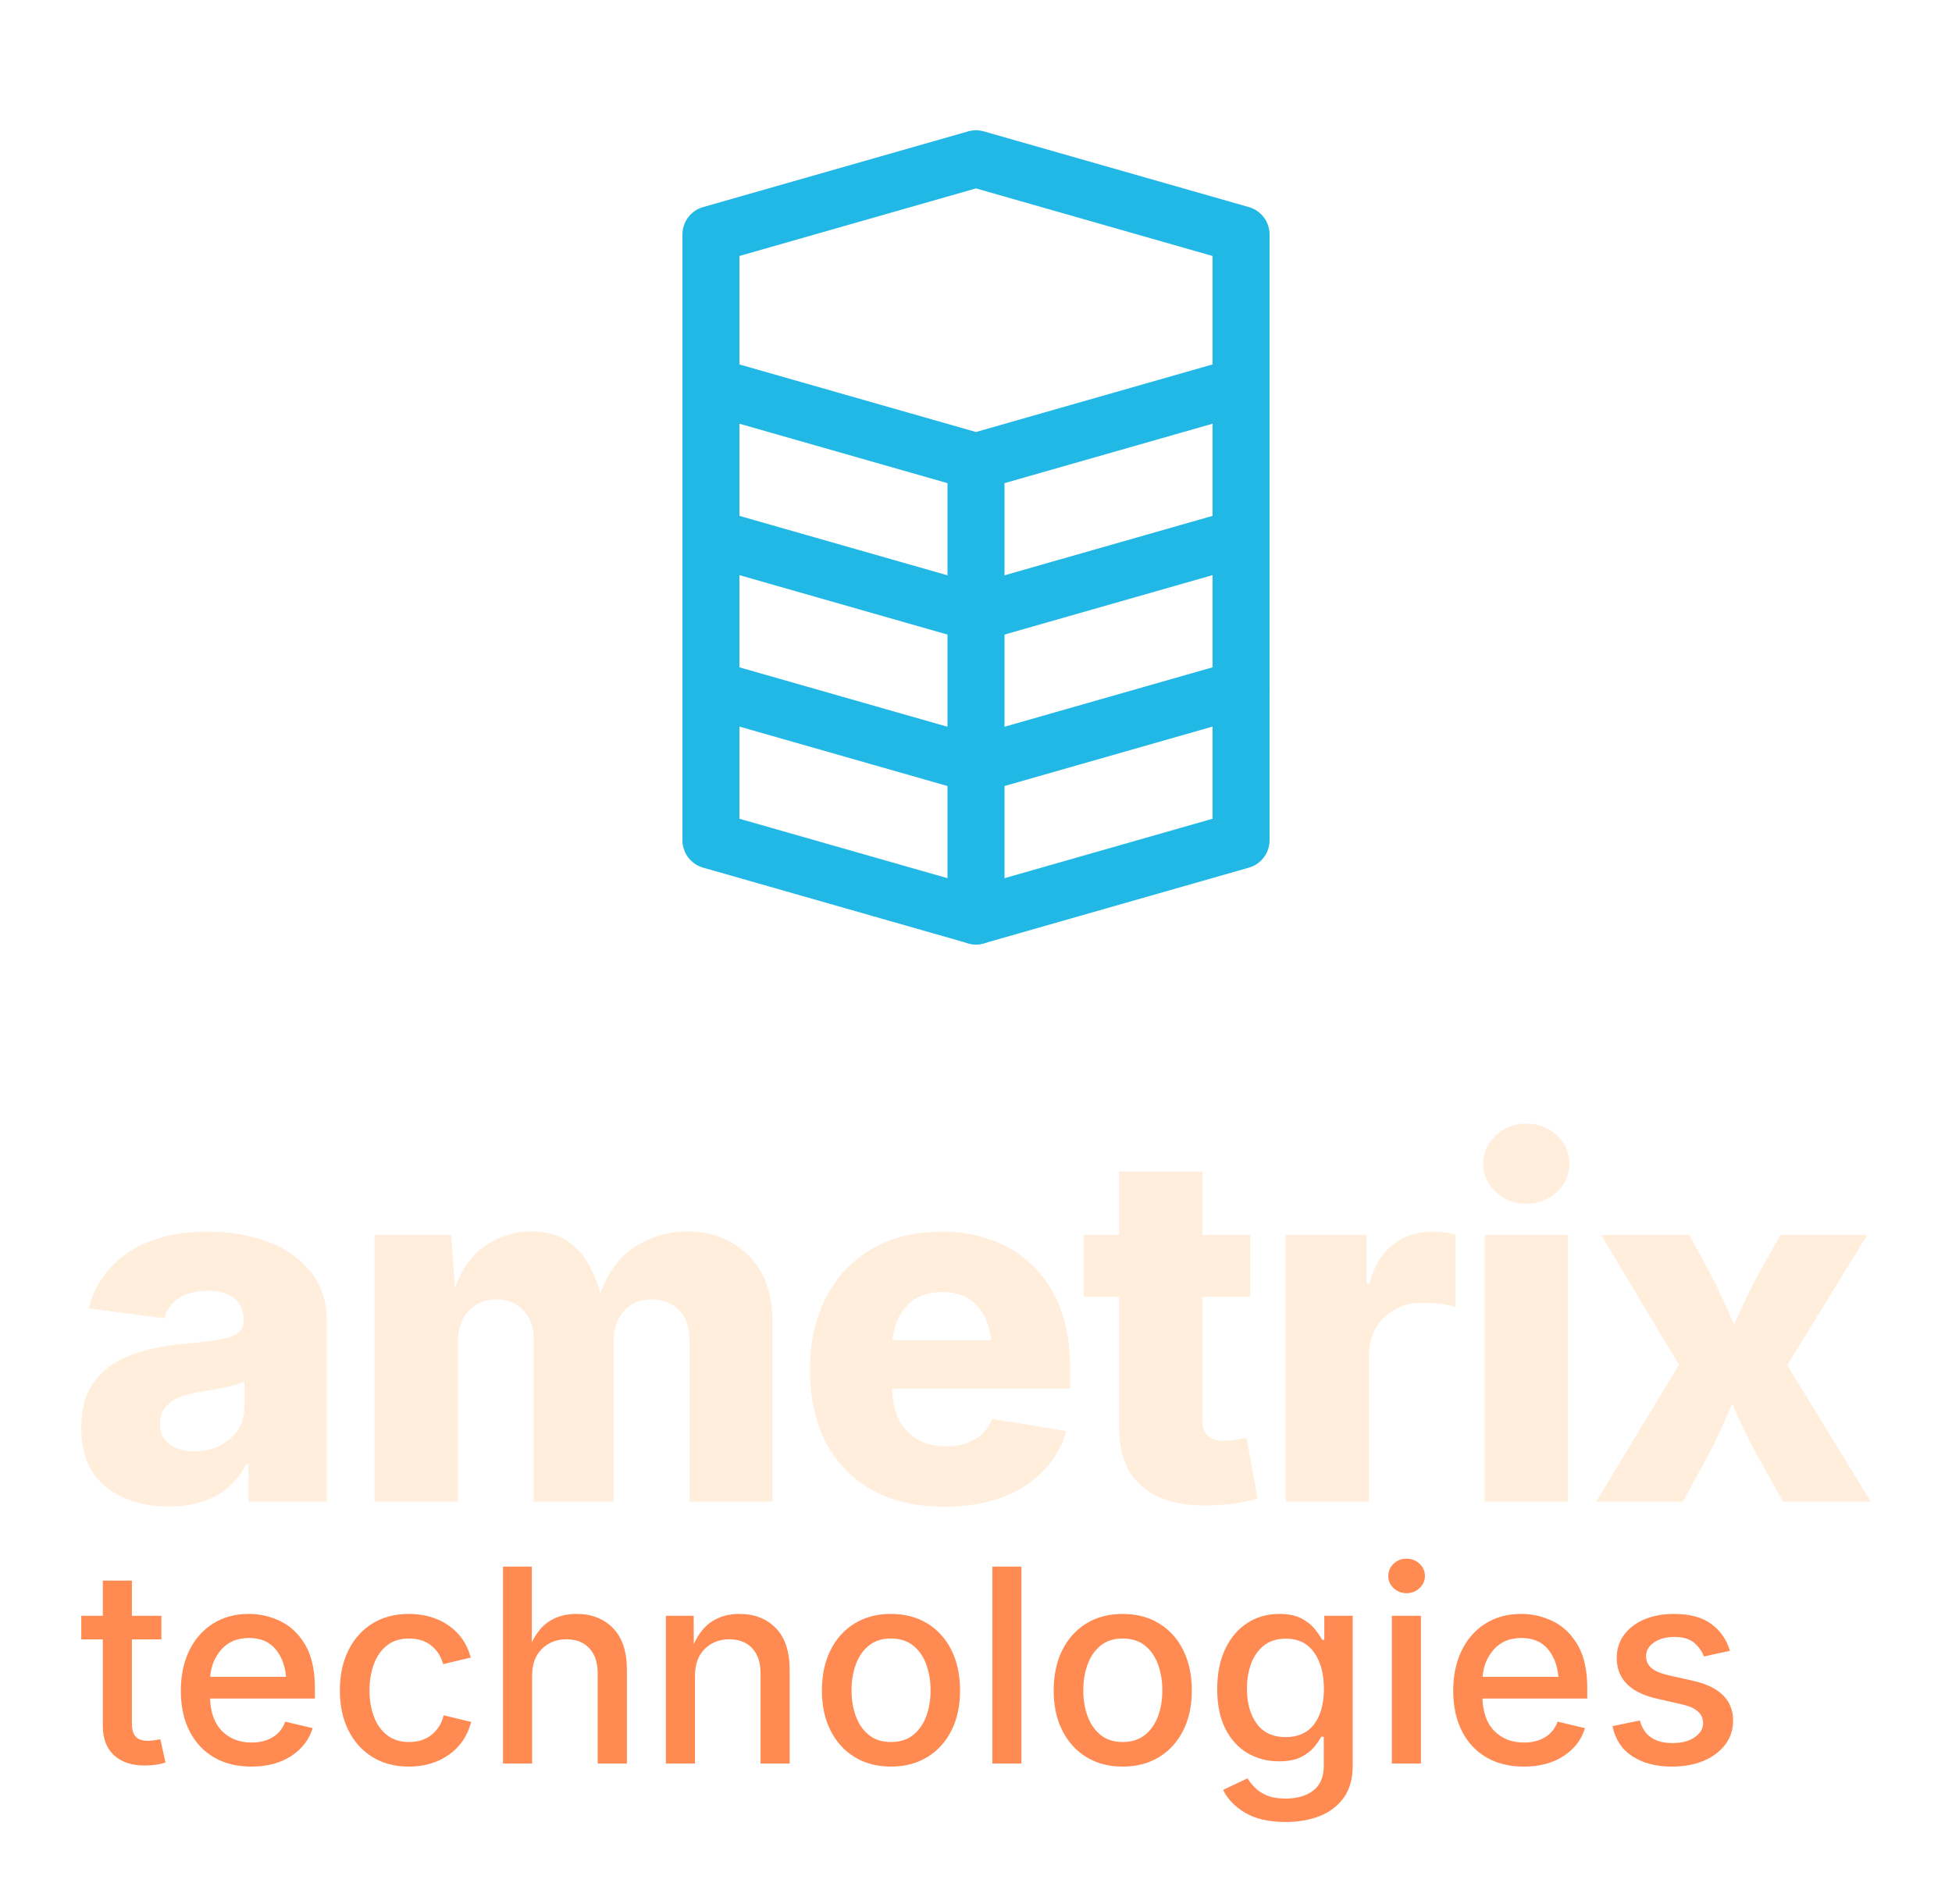
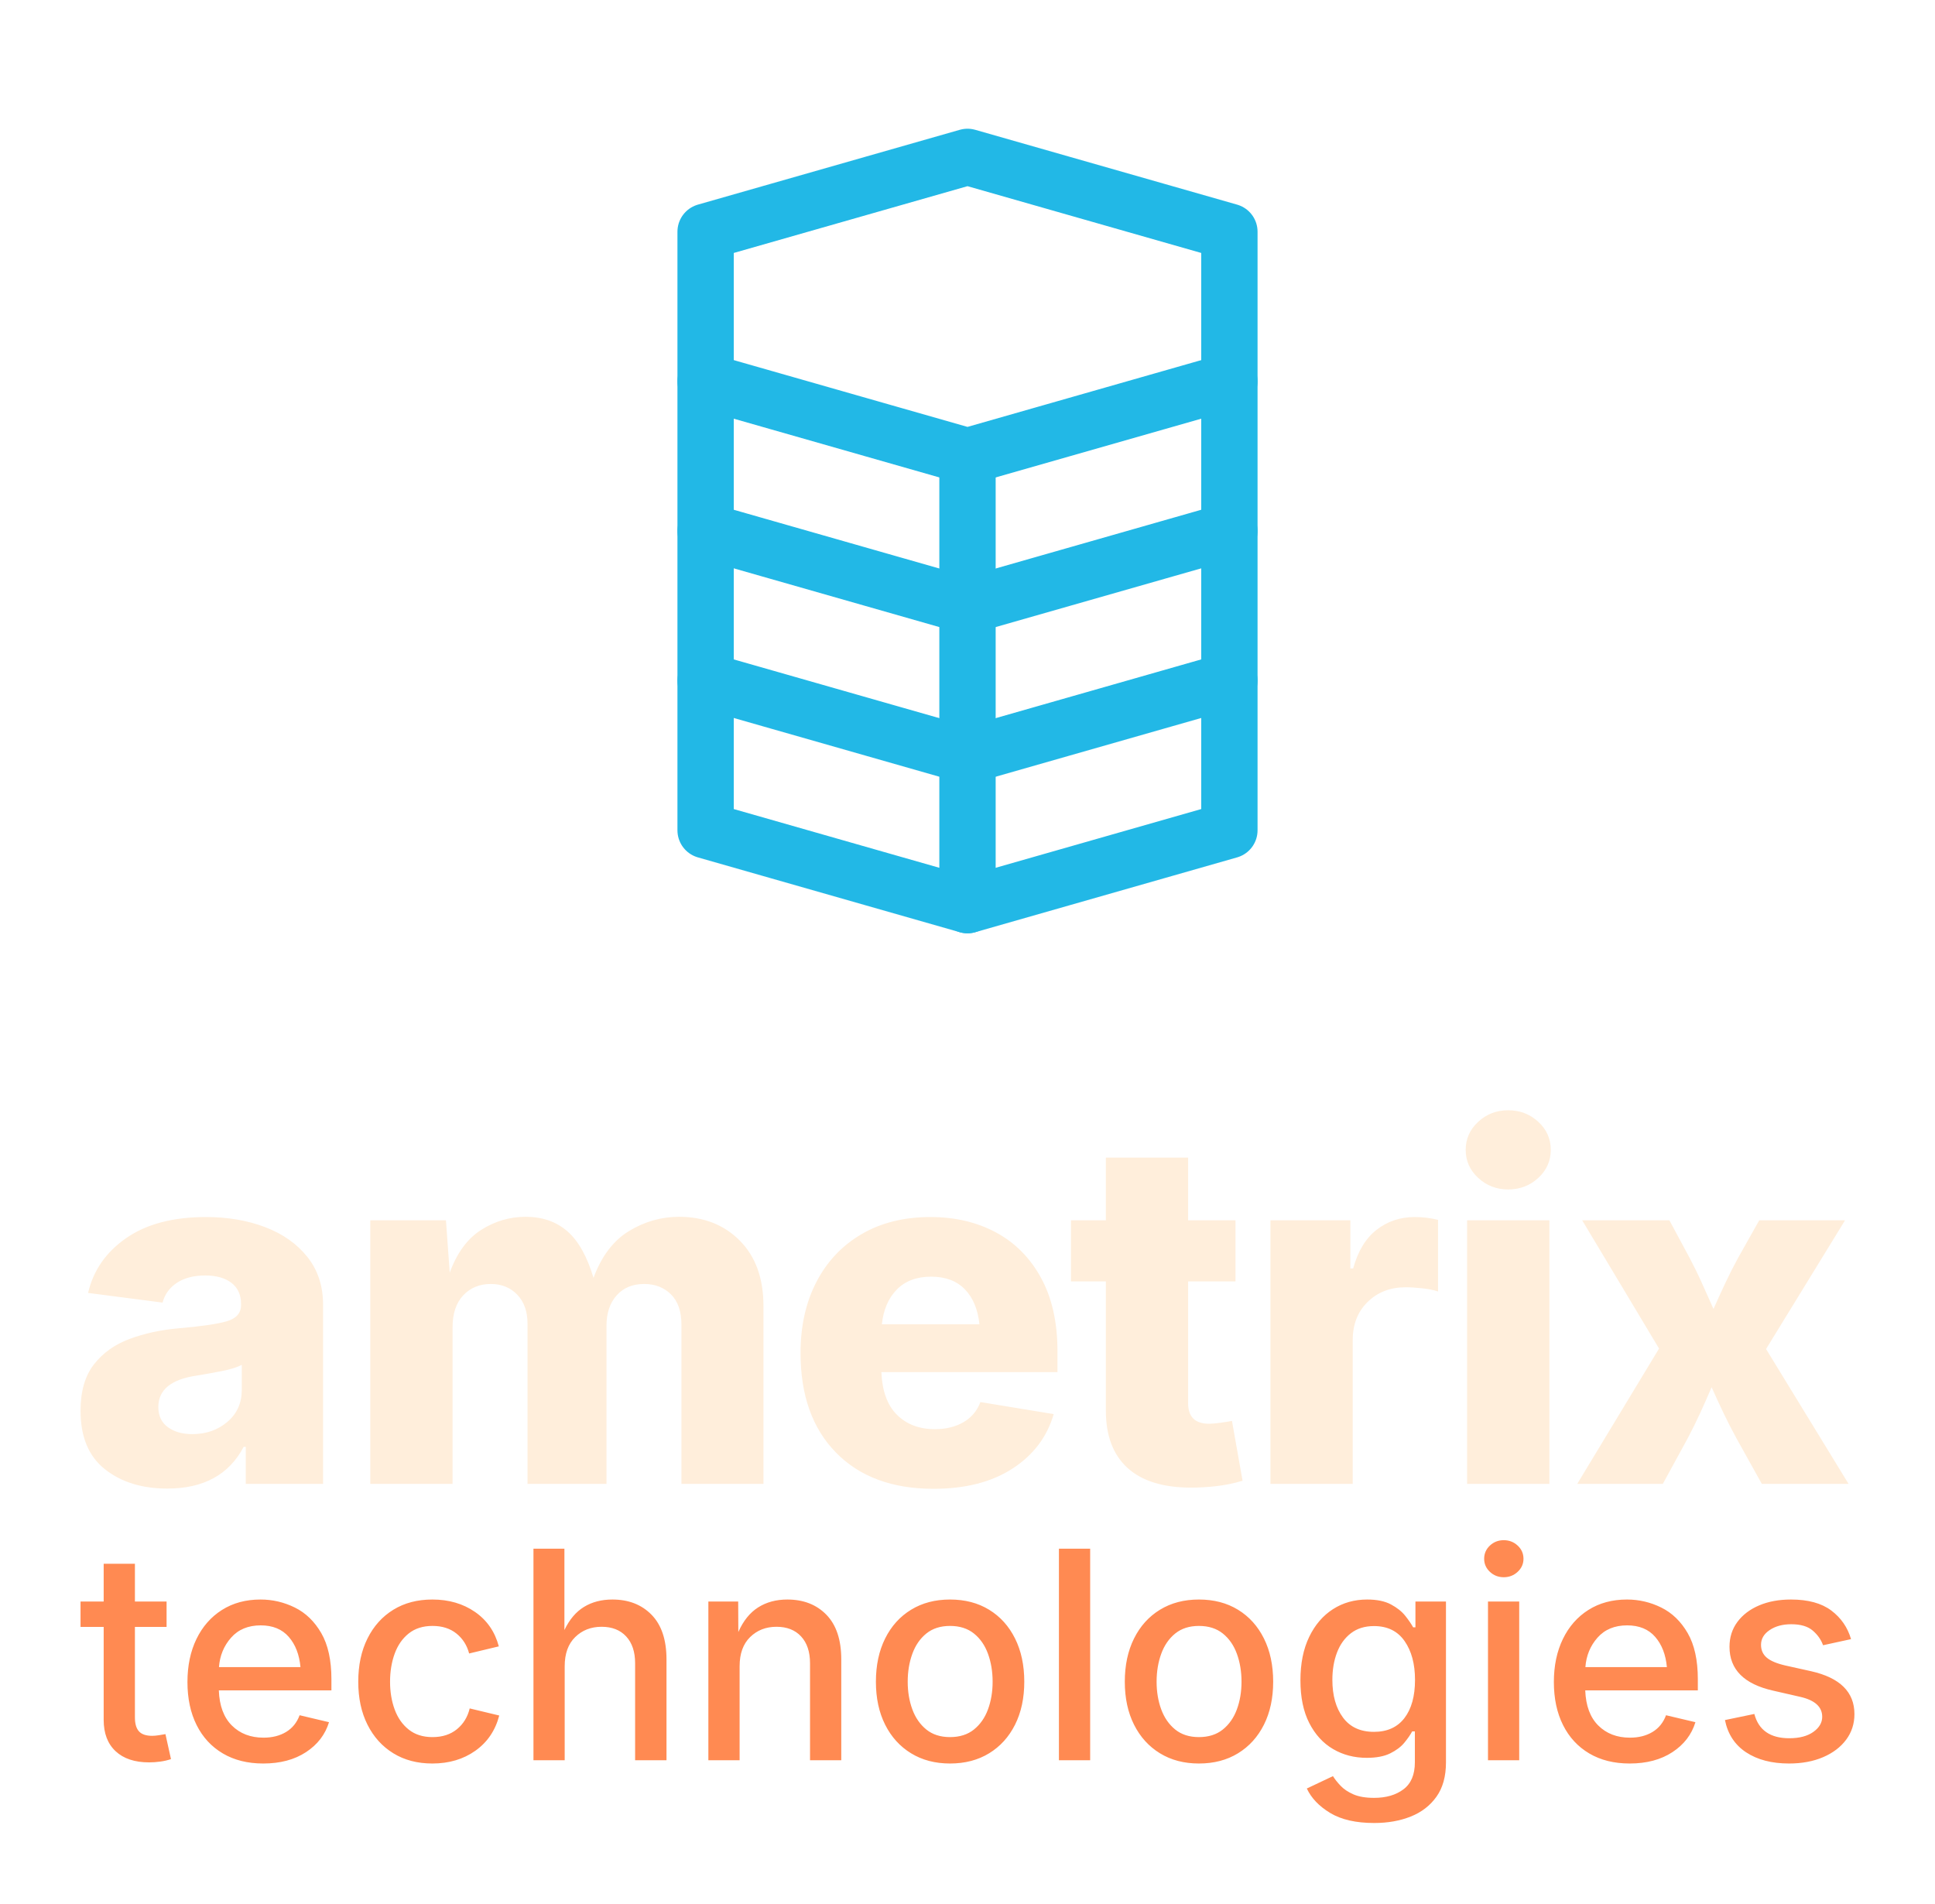
- <svg xmlns="http://www.w3.org/2000/svg" viewBox="0 0 239.7 233.8" width="239.7" height="233.8" role="img" aria-label="Ametrix Technologies">
-   <g transform="translate(69.85 10)" fill="none" stroke="#22B8E6" stroke-width="7" stroke-linejoin="round" stroke-linecap="round">
+ <svg xmlns="http://www.w3.org/2000/svg" viewBox="0 0 240.5 236.6" width="240.5" height="236.6" role="img" aria-label="Ametrix Technologies">
+   <g transform="translate(70.25 10)" fill="none" stroke="#22B8E6" stroke-width="7" stroke-linejoin="round" stroke-linecap="round">
    <path d="M50 9.5 L82.55 18.8 L82.55 93.2 L50 102.5 L17.45 93.2 L17.45 18.8 Z" />
    <path d="M17.45 37.4 L50 46.7 L82.55 37.4" />
    <path d="M50 46.7 L50 102.5" />
    <path d="M17.45 56 L50 65.3 L82.55 56" />
    <path d="M17.45 74.6 L50 83.9 L82.55 74.6" />
  </g>
-   <g transform="translate(-105.57 124.89)">
-     <path fill="#FFEEDB" d="M126.331 60.134Q121.614 60.134 118.582 57.731Q115.55 55.329 115.55 50.466Q115.55 46.833 117.22 44.694Q118.89 42.556 121.658 41.53Q124.427 40.505 127.737 40.212Q131.898 39.86 133.699 39.348Q135.501 38.835 135.501 37.311V37.194Q135.501 35.495 134.315 34.572Q133.128 33.649 131.048 33.649Q128.909 33.649 127.532 34.558Q126.155 35.466 125.745 37.019L116.487 35.817Q117.454 31.628 121.219 29.006Q124.984 26.384 131.136 26.384Q135.208 26.384 138.504 27.644Q141.8 28.903 143.748 31.35Q145.696 33.796 145.696 37.311V59.548H136.087V54.948H135.823Q133.099 60.134 126.331 60.134ZM129.437 53.366Q132.015 53.366 133.802 51.843Q135.589 50.319 135.589 47.888V44.753Q134.71 45.222 133.04 45.544Q131.37 45.866 129.935 46.101Q125.218 46.804 125.218 49.997Q125.218 51.638 126.404 52.502Q127.591 53.366 129.437 53.366Z M151.564 59.548V26.794H160.968L161.437 33.298Q162.785 29.606 165.348 27.98Q167.912 26.354 170.871 26.354Q173.976 26.354 176.042 28.142Q178.107 29.929 179.308 33.942Q180.802 29.899 183.717 28.127Q186.632 26.354 189.943 26.354Q194.543 26.354 197.487 29.313Q200.431 32.272 200.431 37.458V59.548H190.236V39.772Q190.236 37.282 188.932 35.993Q187.629 34.704 185.607 34.704Q183.439 34.704 182.179 36.125Q180.92 37.546 180.92 39.89V59.548H171.105V39.626Q171.105 37.37 169.831 36.037Q168.556 34.704 166.535 34.704Q164.455 34.704 163.122 36.11Q161.789 37.517 161.789 40.095V59.548Z M221.562 60.163Q213.857 60.163 209.448 55.666Q205.039 51.169 205.039 43.288Q205.039 38.249 207.017 34.44Q208.994 30.632 212.627 28.508Q216.26 26.384 221.182 26.384Q225.781 26.384 229.341 28.303Q232.9 30.222 234.937 33.957Q236.973 37.692 236.973 43.083V45.661H215.088Q215.234 49.206 217.036 50.978Q218.838 52.751 221.738 52.751Q223.789 52.751 225.283 51.887Q226.777 51.022 227.393 49.382L236.504 50.876Q235.273 55.124 231.392 57.644Q227.51 60.163 221.562 60.163ZM215.146 39.714H227.275Q226.982 36.931 225.459 35.363Q223.936 33.796 221.27 33.796Q218.574 33.796 217.007 35.393Q215.439 36.989 215.146 39.714Z M259.1 26.794V34.382H253.211V49.528Q253.211 52.077 255.819 52.077Q256.346 52.077 257.298 51.945Q258.25 51.813 258.661 51.726L259.979 59.167Q258.25 59.665 256.639 59.841Q255.028 60.017 253.592 60.017Q248.377 60.017 245.682 57.57Q242.987 55.124 242.987 50.436V34.382H238.651V26.794H242.987V19.001H253.211V26.794Z M263.444 59.548V26.794H273.376V32.77H273.727Q274.606 29.548 276.642 27.966Q278.679 26.384 281.374 26.384Q282.868 26.384 284.274 26.735V35.642Q283.542 35.378 282.355 35.246Q281.169 35.114 280.231 35.114Q277.389 35.114 275.529 36.931Q273.669 38.747 273.669 41.677V59.548Z M287.886 59.548V26.794H298.111V59.548ZM292.984 22.956Q290.816 22.956 289.263 21.52Q287.71 20.085 287.71 18.034Q287.71 15.983 289.263 14.548Q290.816 13.112 292.984 13.112Q295.181 13.112 296.734 14.548Q298.286 15.983 298.286 18.034Q298.286 20.085 296.734 21.52Q295.181 22.956 292.984 22.956Z M301.576 59.548 311.742 42.731 302.191 26.794H313.031L315.55 31.481Q316.371 33.034 317.088 34.631Q317.806 36.227 318.509 37.81Q319.212 36.227 319.96 34.631Q320.707 33.034 321.556 31.481L324.193 26.794H334.857L325.043 42.79L335.296 59.548H324.515L321.351 53.864Q320.502 52.311 319.74 50.715Q318.978 49.118 318.275 47.536Q317.601 49.118 316.869 50.715Q316.136 52.311 315.316 53.864L312.211 59.548Z" />
-     <path fill="#FF8A52" d="M125.388 73.561V76.467H121.768V86.809Q121.768 87.897 122.231 88.408Q122.693 88.92 123.749 88.92Q124.041 88.92 124.487 88.855Q124.934 88.79 125.258 88.725L125.892 91.582Q125.323 91.777 124.666 91.866Q124.008 91.955 123.391 91.955Q120.924 91.955 119.56 90.681Q118.196 89.407 118.196 87.101V76.467H115.55V73.561H118.196V69.243H121.768V73.561Z M136.444 92.085Q133.766 92.085 131.817 90.933Q129.869 89.78 128.822 87.686Q127.775 85.591 127.775 82.766Q127.775 79.974 128.806 77.847Q129.837 75.721 131.72 74.527Q133.603 73.334 136.136 73.334Q138.198 73.334 140.057 74.251Q141.915 75.169 143.076 77.174Q144.237 79.179 144.237 82.458V83.724H131.363Q131.46 86.354 132.856 87.742Q134.253 89.131 136.477 89.131Q137.97 89.131 139.05 88.481Q140.13 87.832 140.6 86.565L143.961 87.361Q143.312 89.488 141.331 90.787Q139.35 92.085 136.444 92.085ZM131.379 81.062H140.698Q140.503 78.919 139.358 77.604Q138.214 76.289 136.152 76.289Q134.009 76.289 132.767 77.693Q131.525 79.097 131.379 81.062Z M155.78 92.085Q153.215 92.085 151.315 90.916Q149.416 89.747 148.361 87.645Q147.305 85.543 147.305 82.734Q147.305 79.909 148.361 77.79Q149.416 75.672 151.315 74.503Q153.215 73.334 155.78 73.334Q158.605 73.334 160.659 74.755Q162.712 76.175 163.378 78.692L159.985 79.503Q159.612 78.091 158.532 77.222Q157.452 76.354 155.796 76.354Q154.157 76.354 153.077 77.214Q151.997 78.075 151.47 79.528Q150.942 80.981 150.942 82.734Q150.942 84.471 151.47 85.908Q151.997 87.345 153.077 88.205Q154.157 89.066 155.796 89.066Q157.485 89.066 158.589 88.165Q159.693 87.264 160.05 85.786L163.427 86.598Q162.761 89.163 160.699 90.624Q158.637 92.085 155.78 92.085Z M170.911 80.964V91.712H167.339V67.522H170.879V76.825Q171.739 75.022 173.119 74.178Q174.499 73.334 176.366 73.334Q179.142 73.334 180.847 75.079Q182.551 76.825 182.551 80.185V91.712H178.964V80.623Q178.964 78.659 177.941 77.555Q176.918 76.451 175.132 76.451Q173.314 76.451 172.112 77.628Q170.911 78.805 170.911 80.964Z M190.912 80.964V91.712H187.341V73.561H190.75L190.766 77.052Q191.611 75.136 193.031 74.235Q194.452 73.334 196.367 73.334Q199.144 73.334 200.84 75.079Q202.537 76.825 202.537 80.185V91.712H198.965V80.623Q198.965 78.659 197.942 77.555Q196.919 76.451 195.133 76.451Q193.315 76.451 192.114 77.628Q190.912 78.805 190.912 80.964Z M214.973 92.085Q212.424 92.085 210.516 90.916Q208.608 89.747 207.553 87.645Q206.498 85.543 206.498 82.734Q206.498 79.909 207.553 77.79Q208.608 75.672 210.516 74.503Q212.424 73.334 214.973 73.334Q217.538 73.334 219.445 74.503Q221.353 75.672 222.408 77.79Q223.463 79.909 223.463 82.734Q223.463 85.543 222.408 87.645Q221.353 89.747 219.445 90.916Q217.538 92.085 214.973 92.085ZM214.973 89.066Q216.628 89.066 217.708 88.197Q218.788 87.328 219.315 85.892Q219.843 84.455 219.843 82.734Q219.843 80.997 219.315 79.544Q218.788 78.091 217.708 77.222Q216.628 76.354 214.973 76.354Q213.333 76.354 212.261 77.222Q211.19 78.091 210.662 79.544Q210.135 80.997 210.135 82.734Q210.135 84.455 210.662 85.892Q211.19 87.328 212.261 88.197Q213.333 89.066 214.973 89.066Z M230.996 67.522V91.712H227.425V67.522Z M243.432 92.085Q240.883 92.085 238.976 90.916Q237.068 89.747 236.013 87.645Q234.958 85.543 234.958 82.734Q234.958 79.909 236.013 77.79Q237.068 75.672 238.976 74.503Q240.883 73.334 243.432 73.334Q245.997 73.334 247.905 74.503Q249.813 75.672 250.868 77.79Q251.923 79.909 251.923 82.734Q251.923 85.543 250.868 87.645Q249.813 89.747 247.905 90.916Q245.997 92.085 243.432 92.085ZM243.432 89.066Q245.088 89.066 246.168 88.197Q247.248 87.328 247.775 85.892Q248.303 84.455 248.303 82.734Q248.303 80.997 247.775 79.544Q247.248 78.091 246.168 77.222Q245.088 76.354 243.432 76.354Q241.793 76.354 240.721 77.222Q239.65 78.091 239.122 79.544Q238.594 80.997 238.594 82.734Q238.594 84.455 239.122 85.892Q239.65 87.328 240.721 88.197Q241.793 89.066 243.432 89.066Z M263.482 98.888Q260.333 98.888 258.433 97.735Q256.534 96.582 255.771 94.943L258.758 93.53Q259.083 94.05 259.627 94.626Q260.171 95.202 261.088 95.608Q262.005 96.014 263.466 96.014Q265.528 96.014 266.827 95.032Q268.126 94.05 268.126 91.955V88.416H267.817Q267.492 89.017 266.916 89.715Q266.34 90.413 265.309 90.925Q264.278 91.436 262.622 91.436Q260.479 91.436 258.766 90.429Q257.053 89.423 256.047 87.45Q255.04 85.478 255.04 82.572Q255.04 79.682 256.039 77.612Q257.037 75.542 258.758 74.438Q260.479 73.334 262.671 73.334Q264.343 73.334 265.39 73.894Q266.437 74.454 267.03 75.201Q267.622 75.948 267.931 76.516H268.191V73.561H271.681V91.972Q271.681 94.358 270.593 95.884Q269.506 97.41 267.655 98.149Q265.804 98.888 263.482 98.888ZM263.45 88.465Q265.723 88.465 266.932 86.89Q268.142 85.315 268.142 82.523Q268.142 79.795 266.949 78.083Q265.755 76.37 263.45 76.37Q261.875 76.37 260.812 77.19Q259.748 78.01 259.221 79.398Q258.693 80.786 258.693 82.523Q258.693 85.185 259.903 86.825Q261.112 88.465 263.45 88.465Z M276.487 91.712V73.561H280.058V91.712ZM278.289 70.785Q277.363 70.785 276.706 70.168Q276.048 69.551 276.048 68.675Q276.048 67.782 276.706 67.165Q277.363 66.548 278.289 66.548Q279.214 66.548 279.88 67.165Q280.545 67.782 280.545 68.675Q280.545 69.551 279.88 70.168Q279.214 70.785 278.289 70.785Z M292.689 92.085Q290.01 92.085 288.062 90.933Q286.114 89.78 285.067 87.686Q284.02 85.591 284.02 82.766Q284.02 79.974 285.05 77.847Q286.081 75.721 287.965 74.527Q289.848 73.334 292.381 73.334Q294.442 73.334 296.301 74.251Q298.16 75.169 299.321 77.174Q300.482 79.179 300.482 82.458V83.724H287.607Q287.705 86.354 289.101 87.742Q290.497 89.131 292.721 89.131Q294.215 89.131 295.295 88.481Q296.374 87.832 296.845 86.565L300.206 87.361Q299.556 89.488 297.576 90.787Q295.595 92.085 292.689 92.085ZM287.624 81.062H296.943Q296.748 78.919 295.603 77.604Q294.459 76.289 292.397 76.289Q290.254 76.289 289.012 77.693Q287.77 79.097 287.624 81.062Z M310.905 92.085Q307.95 92.085 306.01 90.811Q304.07 89.536 303.583 87.117L306.943 86.419Q307.674 89.195 310.937 89.195Q312.674 89.195 313.689 88.473Q314.704 87.751 314.704 86.744Q314.704 85.023 312.155 84.455L309.102 83.757Q304.102 82.637 304.102 78.74Q304.102 77.117 305.003 75.899Q305.904 74.681 307.487 74.008Q309.07 73.334 311.132 73.334Q314.07 73.334 315.743 74.592Q317.415 75.85 317.999 77.864L314.801 78.562Q314.46 77.604 313.616 76.881Q312.772 76.159 311.164 76.159Q309.687 76.159 308.697 76.825Q307.706 77.49 307.706 78.513Q307.706 79.422 308.364 79.982Q309.021 80.542 310.515 80.883L313.437 81.533Q318.389 82.653 318.389 86.436Q318.389 88.092 317.439 89.366Q316.489 90.64 314.801 91.363Q313.113 92.085 310.905 92.085Z" />
+   <g transform="translate(-105.54 126.29)">
+     <path fill="#FFEEDB" d="M126.331 58.728Q121.614 58.728 118.582 56.325Q115.55 53.923 115.55 49.06Q115.55 45.427 117.22 43.288Q118.89 41.15 121.658 40.124Q124.427 39.099 127.737 38.806Q131.898 38.454 133.699 37.942Q135.501 37.429 135.501 35.905V35.788Q135.501 34.089 134.315 33.166Q133.128 32.243 131.048 32.243Q128.909 32.243 127.532 33.151Q126.155 34.06 125.745 35.612L116.487 34.411Q117.454 30.222 121.219 27.6Q124.984 24.978 131.136 24.978Q135.208 24.978 138.504 26.237Q141.8 27.497 143.748 29.943Q145.696 32.39 145.696 35.905V58.142H136.087V53.542H135.823Q133.099 58.728 126.331 58.728ZM129.437 51.96Q132.015 51.96 133.802 50.437Q135.589 48.913 135.589 46.482V43.347Q134.71 43.816 133.04 44.138Q131.37 44.46 129.935 44.694Q125.218 45.398 125.218 48.591Q125.218 50.232 126.404 51.096Q127.591 51.96 129.437 51.96Z M151.564 58.142V25.388H160.968L161.437 31.892Q162.785 28.2 165.348 26.574Q167.912 24.948 170.871 24.948Q173.976 24.948 176.042 26.735Q178.107 28.523 179.308 32.536Q180.802 28.493 183.717 26.721Q186.632 24.948 189.943 24.948Q194.543 24.948 197.487 27.907Q200.431 30.866 200.431 36.052V58.142H190.236V38.366Q190.236 35.876 188.932 34.587Q187.629 33.298 185.607 33.298Q183.439 33.298 182.179 34.719Q180.92 36.14 180.92 38.484V58.142H171.105V38.22Q171.105 35.964 169.831 34.631Q168.556 33.298 166.535 33.298Q164.455 33.298 163.122 34.704Q161.789 36.11 161.789 38.689V58.142Z M221.562 58.757Q213.857 58.757 209.448 54.26Q205.039 49.763 205.039 41.882Q205.039 36.843 207.017 33.034Q208.994 29.226 212.627 27.102Q216.26 24.978 221.182 24.978Q225.781 24.978 229.341 26.897Q232.9 28.816 234.937 32.551Q236.973 36.286 236.973 41.677V44.255H215.088Q215.234 47.8 217.036 49.572Q218.838 51.345 221.738 51.345Q223.789 51.345 225.283 50.481Q226.777 49.616 227.393 47.976L236.504 49.47Q235.273 53.718 231.392 56.237Q227.51 58.757 221.562 58.757ZM215.146 38.308H227.275Q226.982 35.525 225.459 33.957Q223.936 32.39 221.27 32.39Q218.574 32.39 217.007 33.986Q215.439 35.583 215.146 38.308Z M259.1 25.388V32.976H253.211V48.122Q253.211 50.671 255.819 50.671Q256.346 50.671 257.298 50.539Q258.25 50.407 258.661 50.319L259.979 57.761Q258.25 58.259 256.639 58.435Q255.028 58.61 253.592 58.61Q248.377 58.61 245.682 56.164Q242.987 53.718 242.987 49.03V32.976H238.651V25.388H242.987V17.595H253.211V25.388Z M263.444 58.142V25.388H273.376V31.364H273.727Q274.606 28.142 276.642 26.56Q278.679 24.978 281.374 24.978Q282.868 24.978 284.274 25.329V34.235Q283.542 33.972 282.355 33.84Q281.169 33.708 280.231 33.708Q277.389 33.708 275.529 35.525Q273.669 37.341 273.669 40.271V58.142Z M287.886 58.142V25.388H298.111V58.142ZM292.984 21.55Q290.816 21.55 289.263 20.114Q287.71 18.679 287.71 16.628Q287.71 14.577 289.263 13.142Q290.816 11.706 292.984 11.706Q295.181 11.706 296.734 13.142Q298.286 14.577 298.286 16.628Q298.286 18.679 296.734 20.114Q295.181 21.55 292.984 21.55Z M301.576 58.142 311.742 41.325 302.191 25.388H313.031L315.55 30.075Q316.371 31.628 317.088 33.225Q317.806 34.821 318.509 36.403Q319.212 34.821 319.96 33.225Q320.707 31.628 321.556 30.075L324.193 25.388H334.857L325.043 41.384L335.296 58.142H324.515L321.351 52.458Q320.502 50.905 319.74 49.309Q318.978 47.712 318.275 46.13Q317.601 47.712 316.869 49.309Q316.136 50.905 315.316 52.458L312.211 58.142Z" />
+     <path fill="#FF8A52" d="M126.244 72.765V75.924H122.309V87.165Q122.309 88.347 122.812 88.903Q123.315 89.459 124.462 89.459Q124.779 89.459 125.264 89.388Q125.75 89.318 126.103 89.247L126.791 92.353Q126.173 92.565 125.459 92.662Q124.744 92.759 124.073 92.759Q121.391 92.759 119.909 91.373Q118.426 89.988 118.426 87.482V75.924H115.55V72.765H118.426V68.071H122.309V72.765Z M138.261 92.9Q135.35 92.9 133.232 91.647Q131.114 90.394 129.976 88.118Q128.838 85.841 128.838 82.771Q128.838 79.735 129.958 77.424Q131.079 75.112 133.126 73.815Q135.173 72.518 137.926 72.518Q140.167 72.518 142.188 73.515Q144.208 74.512 145.47 76.691Q146.732 78.871 146.732 82.435V83.812H132.738Q132.844 86.671 134.361 88.179Q135.879 89.688 138.297 89.688Q139.92 89.688 141.094 88.982Q142.267 88.276 142.779 86.9L146.432 87.765Q145.726 90.076 143.573 91.488Q141.42 92.9 138.261 92.9ZM132.755 80.918H142.885Q142.673 78.588 141.429 77.159Q140.185 75.73 137.944 75.73Q135.614 75.73 134.264 77.256Q132.914 78.783 132.755 80.918Z M159.278 92.9Q156.49 92.9 154.426 91.629Q152.361 90.359 151.214 88.074Q150.067 85.788 150.067 82.735Q150.067 79.665 151.214 77.362Q152.361 75.059 154.426 73.789Q156.49 72.518 159.278 72.518Q162.349 72.518 164.581 74.062Q166.813 75.606 167.537 78.341L163.849 79.224Q163.443 77.688 162.269 76.744Q161.096 75.8 159.296 75.8Q157.514 75.8 156.34 76.736Q155.167 77.671 154.593 79.25Q154.02 80.83 154.02 82.735Q154.02 84.624 154.593 86.185Q155.167 87.747 156.34 88.682Q157.514 89.618 159.296 89.618Q161.131 89.618 162.331 88.638Q163.531 87.659 163.919 86.053L167.59 86.935Q166.866 89.723 164.625 91.312Q162.384 92.9 159.278 92.9Z M175.725 80.812V92.494H171.843V66.201H175.69V76.312Q176.625 74.353 178.125 73.436Q179.625 72.518 181.654 72.518Q184.672 72.518 186.525 74.415Q188.378 76.312 188.378 79.965V92.494H184.478V80.441Q184.478 78.306 183.366 77.106Q182.254 75.906 180.313 75.906Q178.337 75.906 177.031 77.186Q175.725 78.465 175.725 80.812Z M197.466 80.812V92.494H193.583V72.765H197.289L197.307 76.559Q198.224 74.477 199.769 73.497Q201.313 72.518 203.395 72.518Q206.413 72.518 208.257 74.415Q210.101 76.312 210.101 79.965V92.494H206.218V80.441Q206.218 78.306 205.107 77.106Q203.995 75.906 202.054 75.906Q200.077 75.906 198.772 77.186Q197.466 78.465 197.466 80.812Z M223.618 92.9Q220.847 92.9 218.774 91.629Q216.7 90.359 215.553 88.074Q214.406 85.788 214.406 82.735Q214.406 79.665 215.553 77.362Q216.7 75.059 218.774 73.789Q220.847 72.518 223.618 72.518Q226.406 72.518 228.48 73.789Q230.553 75.059 231.7 77.362Q232.847 79.665 232.847 82.735Q232.847 85.788 231.7 88.074Q230.553 90.359 228.48 91.629Q226.406 92.9 223.618 92.9ZM223.618 89.618Q225.418 89.618 226.591 88.674Q227.765 87.729 228.338 86.168Q228.912 84.606 228.912 82.735Q228.912 80.847 228.338 79.268Q227.765 77.688 226.591 76.744Q225.418 75.8 223.618 75.8Q221.836 75.8 220.671 76.744Q219.506 77.688 218.933 79.268Q218.359 80.847 218.359 82.735Q218.359 84.606 218.933 86.168Q219.506 87.729 220.671 88.674Q221.836 89.618 223.618 89.618Z M241.035 66.201V92.494H237.153V66.201Z M254.553 92.9Q251.782 92.9 249.709 91.629Q247.635 90.359 246.488 88.074Q245.341 85.788 245.341 82.735Q245.341 79.665 246.488 77.362Q247.635 75.059 249.709 73.789Q251.782 72.518 254.553 72.518Q257.341 72.518 259.414 73.789Q261.488 75.059 262.635 77.362Q263.782 79.665 263.782 82.735Q263.782 85.788 262.635 88.074Q261.488 90.359 259.414 91.629Q257.341 92.9 254.553 92.9ZM254.553 89.618Q256.352 89.618 257.526 88.674Q258.699 87.729 259.273 86.168Q259.847 84.606 259.847 82.735Q259.847 80.847 259.273 79.268Q258.699 77.688 257.526 76.744Q256.352 75.8 254.553 75.8Q252.77 75.8 251.606 76.744Q250.441 77.688 249.867 79.268Q249.294 80.847 249.294 82.735Q249.294 84.606 249.867 86.168Q250.441 87.729 251.606 88.674Q252.77 89.618 254.553 89.618Z M276.346 100.294Q272.923 100.294 270.858 99.041Q268.793 97.788 267.964 96.006L271.211 94.47Q271.564 95.035 272.155 95.662Q272.746 96.288 273.743 96.729Q274.74 97.17 276.328 97.17Q278.57 97.17 279.981 96.103Q281.393 95.035 281.393 92.759V88.912H281.058Q280.705 89.565 280.078 90.323Q279.452 91.082 278.331 91.638Q277.211 92.194 275.411 92.194Q273.081 92.194 271.22 91.1Q269.358 90.006 268.264 87.862Q267.17 85.718 267.17 82.559Q267.17 79.418 268.255 77.168Q269.34 74.918 271.211 73.718Q273.081 72.518 275.464 72.518Q277.281 72.518 278.42 73.127Q279.558 73.736 280.202 74.547Q280.846 75.359 281.181 75.977H281.464V72.765H285.258V92.776Q285.258 95.37 284.075 97.029Q282.893 98.688 280.881 99.491Q278.87 100.294 276.346 100.294ZM276.311 88.965Q278.781 88.965 280.096 87.253Q281.411 85.541 281.411 82.506Q281.411 79.541 280.114 77.68Q278.817 75.818 276.311 75.818Q274.599 75.818 273.443 76.709Q272.287 77.6 271.714 79.109Q271.14 80.618 271.14 82.506Q271.14 85.4 272.455 87.182Q273.77 88.965 276.311 88.965Z M290.481 92.494V72.765H294.363V92.494ZM292.44 69.747Q291.434 69.747 290.719 69.077Q290.005 68.406 290.005 67.453Q290.005 66.483 290.719 65.812Q291.434 65.142 292.44 65.142Q293.446 65.142 294.169 65.812Q294.893 66.483 294.893 67.453Q294.893 68.406 294.169 69.077Q293.446 69.747 292.44 69.747Z M308.092 92.9Q305.181 92.9 303.063 91.647Q300.946 90.394 299.807 88.118Q298.669 85.841 298.669 82.771Q298.669 79.735 299.79 77.424Q300.91 75.112 302.957 73.815Q305.004 72.518 307.757 72.518Q309.998 72.518 312.019 73.515Q314.039 74.512 315.301 76.691Q316.563 78.871 316.563 82.435V83.812H302.569Q302.675 86.671 304.192 88.179Q305.71 89.688 308.128 89.688Q309.751 89.688 310.925 88.982Q312.098 88.276 312.61 86.9L316.263 87.765Q315.557 90.076 313.404 91.488Q311.251 92.9 308.092 92.9ZM302.587 80.918H312.716Q312.504 78.588 311.26 77.159Q310.016 75.73 307.775 75.73Q305.445 75.73 304.095 77.256Q302.745 78.783 302.587 80.918Z M327.892 92.9Q324.68 92.9 322.571 91.515Q320.463 90.129 319.933 87.5L323.586 86.741Q324.38 89.759 327.927 89.759Q329.815 89.759 330.918 88.974Q332.021 88.188 332.021 87.094Q332.021 85.224 329.251 84.606L325.933 83.847Q320.498 82.63 320.498 78.394Q320.498 76.63 321.477 75.306Q322.457 73.983 324.177 73.25Q325.898 72.518 328.139 72.518Q331.333 72.518 333.151 73.886Q334.968 75.253 335.604 77.441L332.127 78.2Q331.757 77.159 330.839 76.374Q329.921 75.589 328.174 75.589Q326.568 75.589 325.492 76.312Q324.416 77.036 324.416 78.147Q324.416 79.136 325.13 79.744Q325.845 80.353 327.468 80.724L330.645 81.43Q336.027 82.647 336.027 86.759Q336.027 88.559 334.995 89.944Q333.962 91.329 332.127 92.115Q330.292 92.9 327.892 92.9Z" />
  </g>
</svg>
